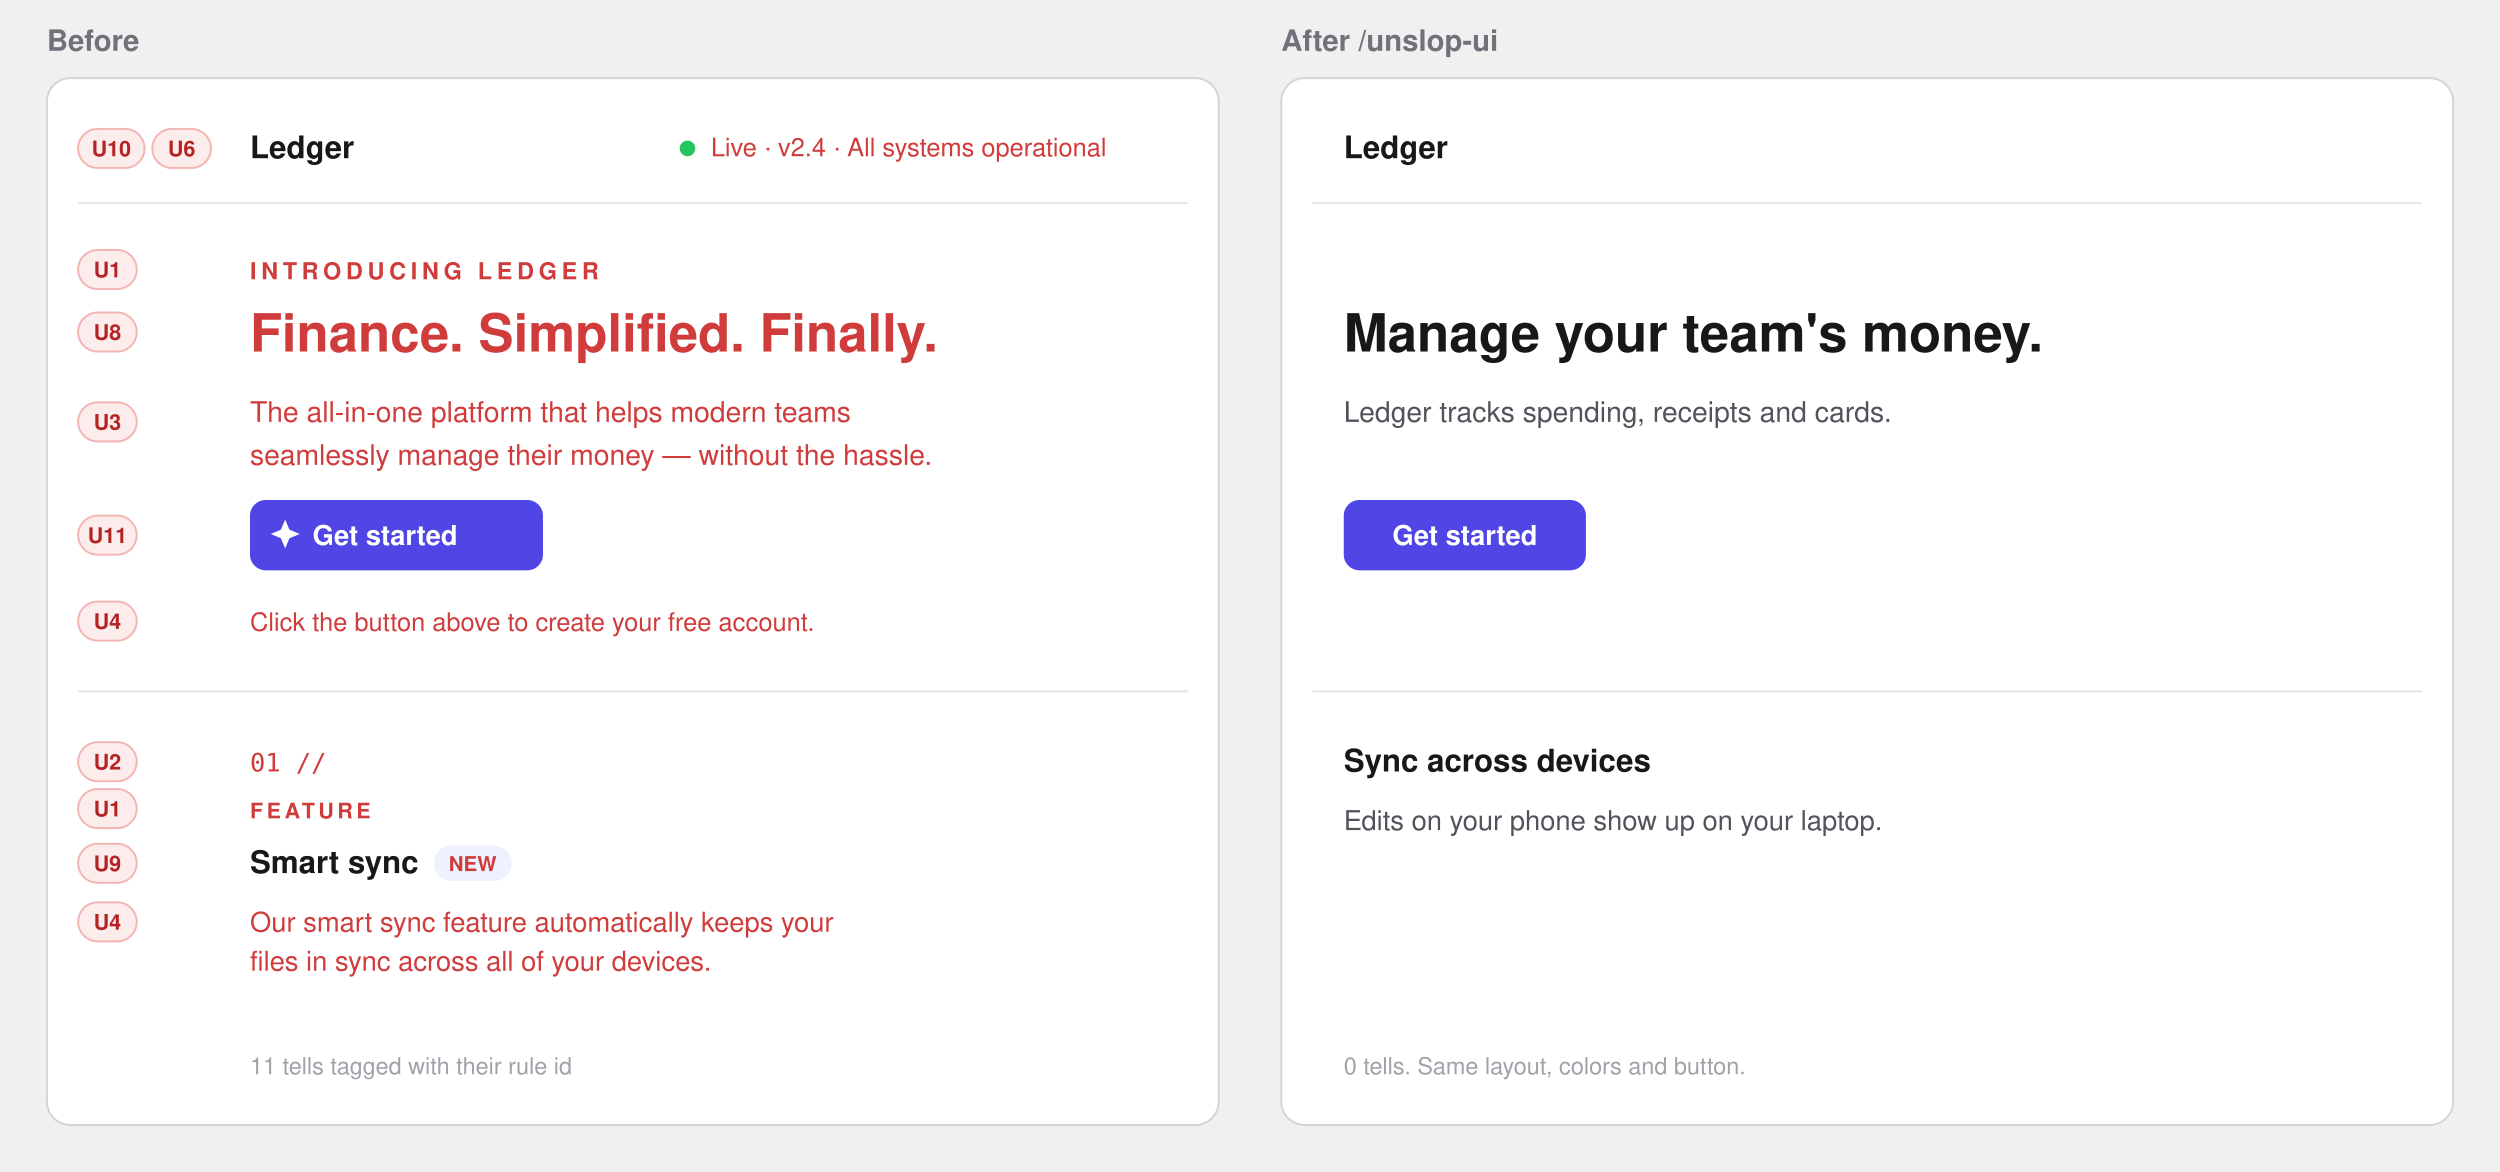
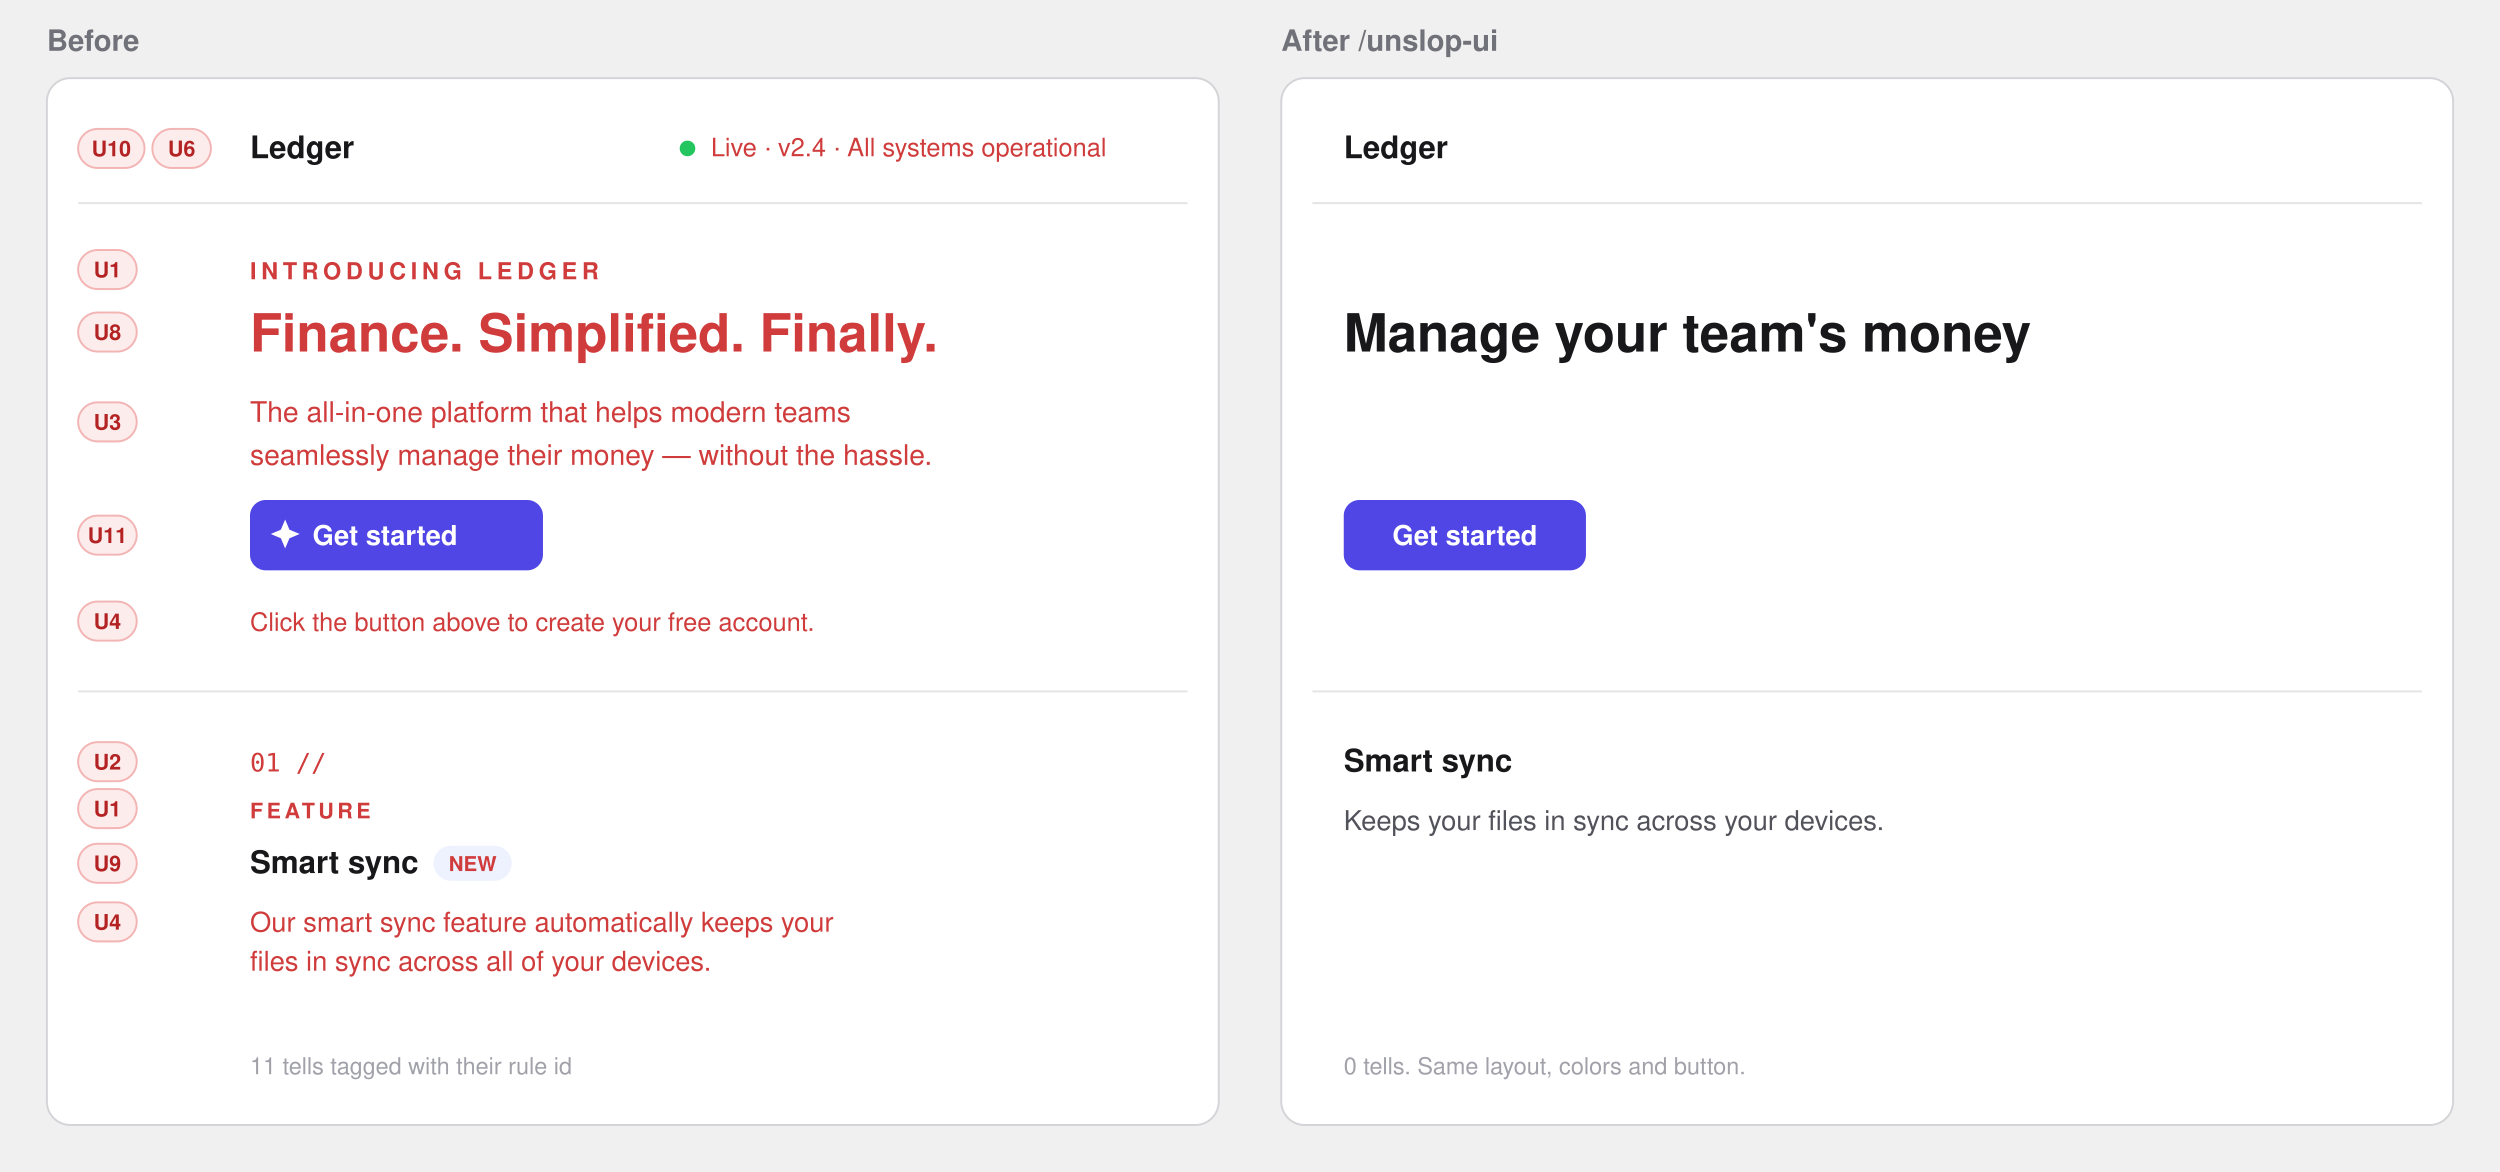
<svg xmlns="http://www.w3.org/2000/svg" viewBox="0 0 1280 600" width="1280" height="600" role="img" aria-labelledby="t d">
  <style>
    .page { fill: #ffffff; stroke: #d4d4d8; }
    .ink { fill: #18181b; }
    .ink2 { fill: #52525b; }
    .muted { fill: #a1a1aa; }
    .rule { stroke: #e4e4e7; }
    .tell { fill: #d03b3b; }
    .tag { fill: #fdecec; stroke: #f3b4b4; }
    .tagtext { fill: #b42323; }
    .btn { fill: #4f46e5; }
    .btntext { fill: #ffffff; }
    .live { fill: #22c55e; }
    .badge { fill: #eef2ff; }
    .head { fill: #71717a; }
    text { font-family: -apple-system, BlinkMacSystemFont, "Segoe UI", Helvetica, Arial, sans-serif; }
    .mono { font-family: ui-monospace, SFMono-Regular, Menlo, Consolas, monospace; }
    @media (prefers-color-scheme: dark) {
      .page { fill: #18181b; stroke: #3f3f46; }
      .ink { fill: #f4f4f5; }
      .ink2 { fill: #a1a1aa; }
      .muted { fill: #71717a; }
      .rule { stroke: #27272a; }
      .tell { fill: #f87171; }
      .tag { fill: #3b1515; stroke: #7f2a2a; }
      .tagtext { fill: #fca5a5; }
      .btn { fill: #6366f1; }
      .badge { fill: #312e81; }
      .head { fill: #a1a1aa; }
    }
  </style>
  <text class="head" x="24" y="26" font-size="15" font-weight="600">Before</text>
  <text class="head" x="656" y="26" font-size="15" font-weight="600">After /unslop-ui</text>
  <rect class="page" x="24" y="40" width="600" height="536" rx="12" />
  <g font-size="11" font-weight="700" text-anchor="middle">
    <rect class="tag" x="40" y="66" width="34" height="20" rx="10" />
    <text class="tagtext" x="57" y="80">U10</text>
    <rect class="tag" x="78" y="66" width="30" height="20" rx="10" />
    <text class="tagtext" x="93" y="80">U6</text>
    <rect class="tag" x="40" y="128" width="30" height="20" rx="10" />
    <text class="tagtext" x="55" y="142">U1</text>
    <rect class="tag" x="40" y="160" width="30" height="20" rx="10" />
    <text class="tagtext" x="55" y="174">U8</text>
    <rect class="tag" x="40" y="206" width="30" height="20" rx="10" />
    <text class="tagtext" x="55" y="220">U3</text>
    <rect class="tag" x="40" y="264" width="30" height="20" rx="10" />
    <text class="tagtext" x="55" y="278">U11</text>
    <rect class="tag" x="40" y="308" width="30" height="20" rx="10" />
    <text class="tagtext" x="55" y="322">U4</text>
    <rect class="tag" x="40" y="380" width="30" height="20" rx="10" />
    <text class="tagtext" x="55" y="394">U2</text>
    <rect class="tag" x="40" y="404" width="30" height="20" rx="10" />
    <text class="tagtext" x="55" y="418">U1</text>
    <rect class="tag" x="40" y="432" width="30" height="20" rx="10" />
    <text class="tagtext" x="55" y="446">U9</text>
    <rect class="tag" x="40" y="462" width="30" height="20" rx="10" />
    <text class="tagtext" x="55" y="476">U4</text>
  </g>
  <text class="ink" x="128" y="81" font-size="16" font-weight="700">Ledger</text>
  <circle class="live" cx="352" cy="76" r="4" />
  <text class="tell" x="364" y="80" font-size="13">Live · v2.4 · All systems operational</text>
  <line class="rule" x1="40" y1="104" x2="608" y2="104" />
  <text class="tell" x="128" y="143" font-size="12" font-weight="600" letter-spacing="2.4">INTRODUCING LEDGER</text>
  <text class="tell" x="128" y="180" font-size="27" font-weight="800">Finance. Simplified. Finally.</text>
  <text class="tell" x="128" y="216" font-size="14.5">The all-in-one platform that helps modern teams</text>
  <text class="tell" x="128" y="238" font-size="14.5">seamlessly manage their money — without the hassle.</text>
  <rect class="btn" x="128" y="256" width="150" height="36" rx="8" />
  <path class="btntext" d="M146 266 l2.2 5.2 5.2 2.2 -5.2 2.2 -2.2 5.2 -2.2 -5.2 -5.2 -2.2 5.2 -2.2z" />
  <text class="btntext" x="160" y="279" font-size="14" font-weight="600">Get started</text>
  <text class="tell" x="128" y="323" font-size="13">Click the button above to create your free account.</text>
  <line class="rule" x1="40" y1="354" x2="608" y2="354" />
  <text class="tell mono" x="128" y="395" font-size="13">01 //</text>
  <text class="tell" x="128" y="419" font-size="11" font-weight="600" letter-spacing="1.8">FEATURE</text>
  <text class="ink" x="128" y="447" font-size="16" font-weight="600">Smart sync</text>
  <rect class="badge" x="222" y="433" width="40" height="18" rx="9" />
  <text class="tell" x="242" y="446" font-size="10.5" font-weight="700" text-anchor="middle">NEW</text>
  <text class="tell" x="128" y="477" font-size="14">Our smart sync feature automatically keeps your</text>
  <text class="tell" x="128" y="497" font-size="14">files in sync across all of your devices.</text>
  <text class="muted" x="128" y="550" font-size="12">11 tells tagged with their rule id</text>
  <rect class="page" x="656" y="40" width="600" height="536" rx="12" />
  <text class="ink" x="688" y="81" font-size="16" font-weight="700">Ledger</text>
  <line class="rule" x1="672" y1="104" x2="1240" y2="104" />
-   <text class="ink" x="688" y="180" font-size="27" font-weight="800">Manage your team's money.</text>
-   <text class="ink2" x="688" y="216" font-size="14.5">Ledger tracks spending, receipts and cards.</text>
+   <text class="ink" x="688" y="180" font-size="27" font-weight="800">Manage your team's money</text>
  <rect class="btn" x="688" y="256" width="124" height="36" rx="8" />
  <text class="btntext" x="750" y="279" font-size="14" font-weight="600" text-anchor="middle">Get started</text>
  <line class="rule" x1="672" y1="354" x2="1240" y2="354" />
-   <text class="ink" x="688" y="395" font-size="16" font-weight="600">Sync across devices</text>
-   <text class="ink2" x="688" y="425" font-size="14">Edits on your phone show up on your laptop.</text>
+   <text class="ink" x="688" y="395" font-size="16" font-weight="600">Smart sync</text>
+   <text class="ink2" x="688" y="425" font-size="14">Keeps your files in sync across your devices.</text>
  <text class="muted" x="688" y="550" font-size="12">0 tells. Same layout, colors and button.</text>
</svg>
